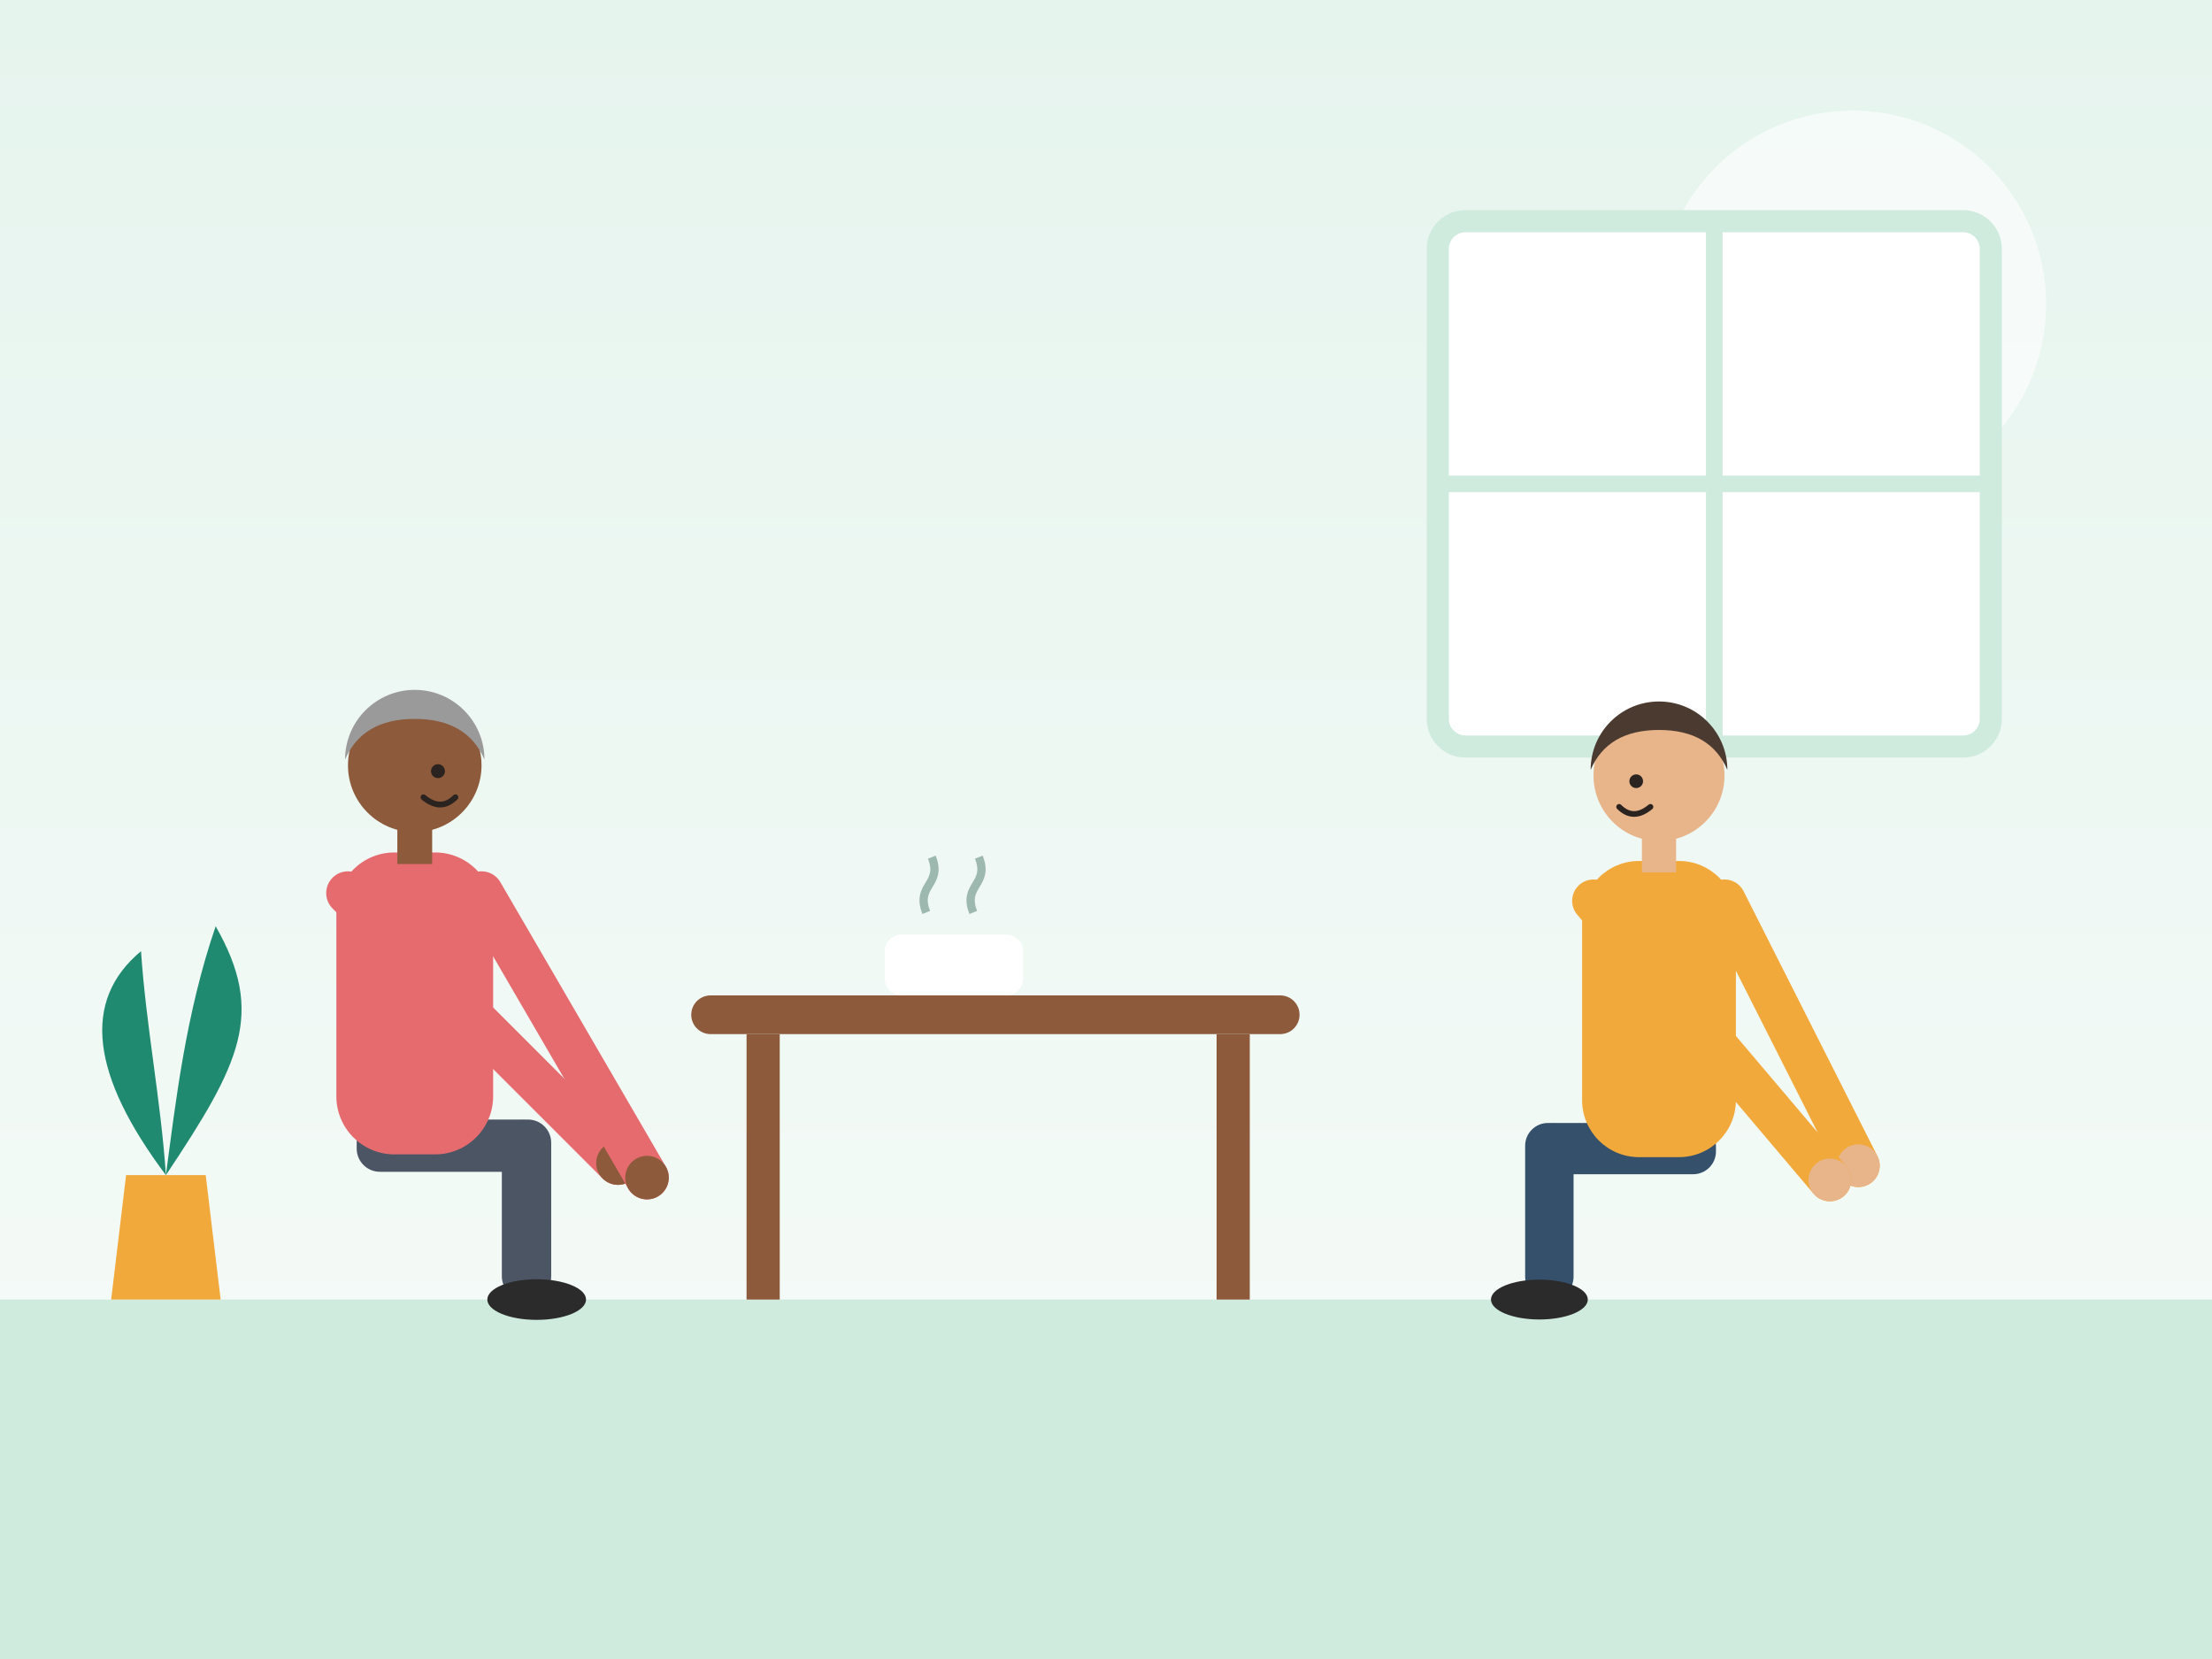
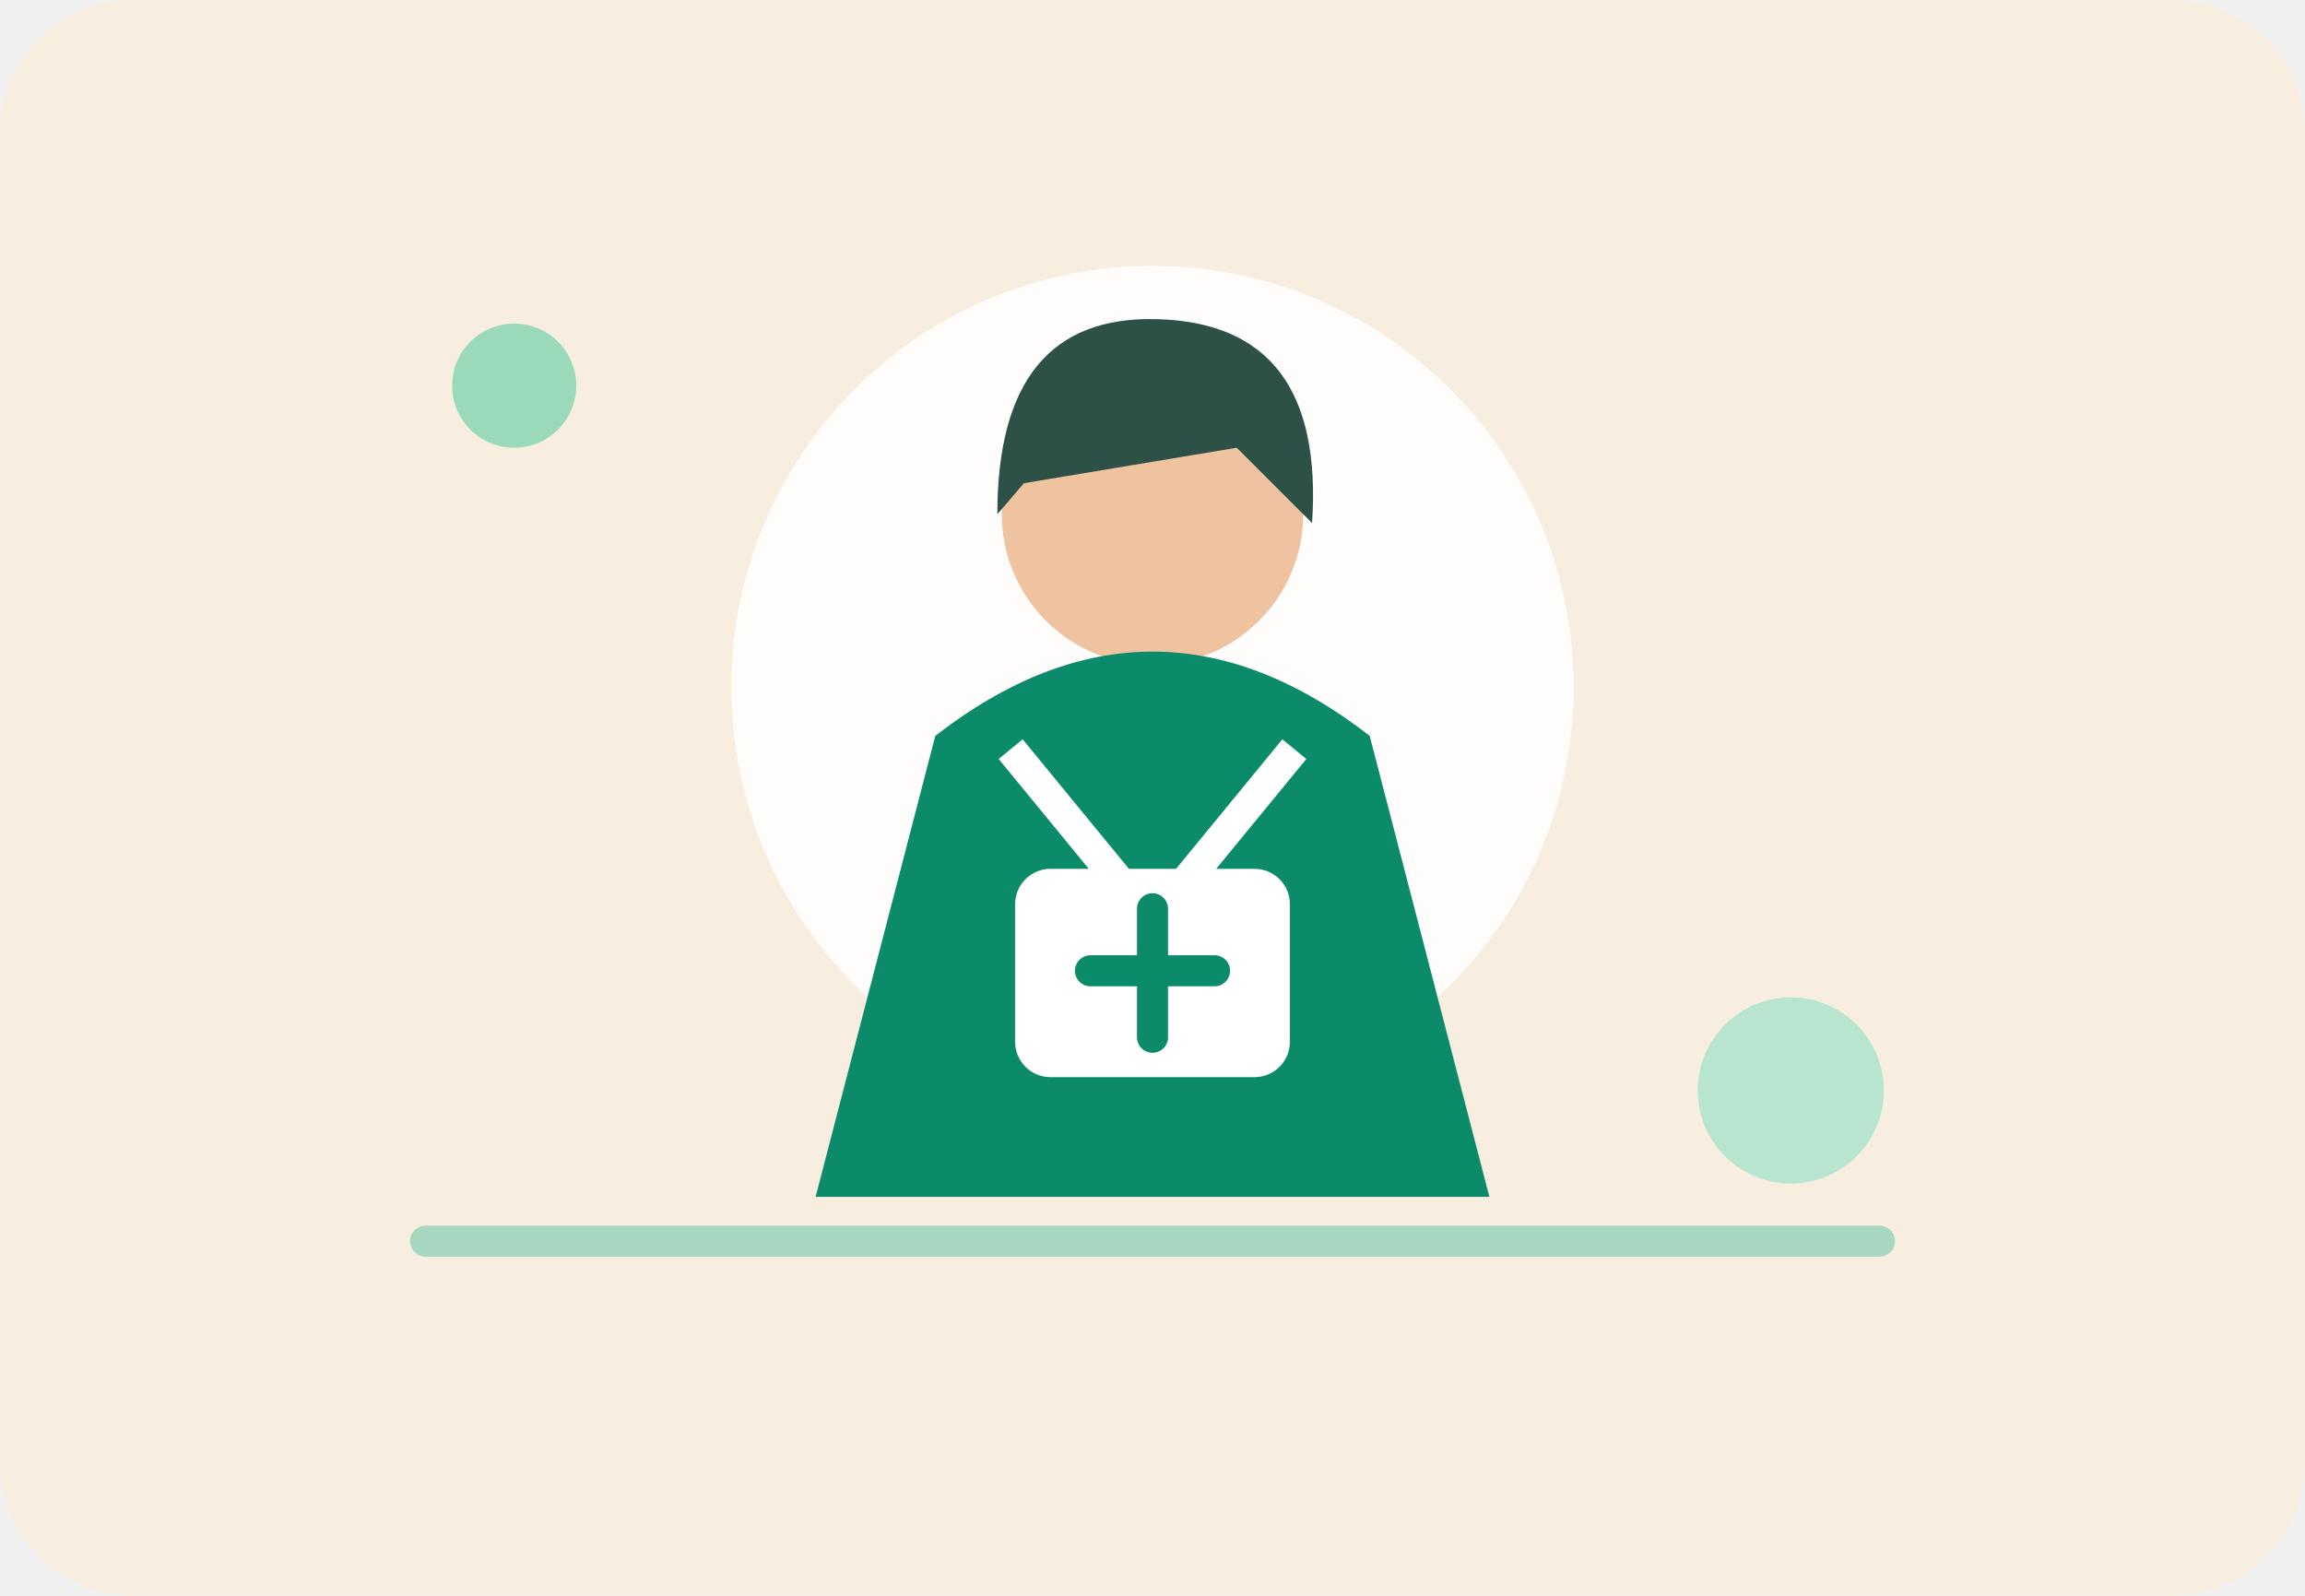
- <svg xmlns="http://www.w3.org/2000/svg" viewBox="0 0 800 600" role="img">
-   <defs>
-     <linearGradient id="g" x1="0" y1="0" x2="0" y2="1">
-       <stop offset="0" stop-color="#E6F4EE" />
-       <stop offset="1" stop-color="#F7FCF9" />
-     </linearGradient>
-   </defs>
-   <rect width="800" height="600" fill="url(#g)" />
-   <circle cx="670" cy="110" r="70" fill="#FFFFFF" opacity=".6" />
-   <rect y="470" width="800" height="130" fill="#CFEBDD" />
-   <rect x="520" y="80" width="200" height="190" rx="10" fill="#fff" stroke="#CFEBDD" stroke-width="8" />
-   <path d="M620.0 80v190M520 175.0h200" stroke="#CFEBDD" stroke-width="6" />
-   <rect x="250" y="360" width="220" height="14" rx="7" fill="#8D5A3B" />
-   <rect x="270" y="374" width="12" height="96" fill="#8D5A3B" />
-   <rect x="440" y="374" width="12" height="96" fill="#8D5A3B" />
-   <rect x="320" y="338" width="50" height="22" rx="6" fill="#FFFFFF" />
-   <path d="M335 330c-4 -10 6 -10 2 -20M352 330c-4 -10 6 -10 2 -20" stroke="#9db8af" stroke-width="3" fill="none" />
-   <g transform="translate(150 470) scale(1.05 1.05)">
-     <rect x="-20" y="-62" width="64" height="18" rx="8" fill="#4b5563" />
-     <rect x="30" y="-62" width="17" height="62" rx="8" fill="#4b5563" />
-     <ellipse cx="42" cy="0" rx="17" ry="7" fill="#2b2b2b" />
-     <g transform="translate(0 38)">
-       <rect x="-27" y="-192" width="54" height="104" rx="20" fill="#E56B6F" />
-       <rect x="-6" y="-204" width="12" height="16" fill="#8D5A3B" />
-       <path d="M-23 -178 L70 -85" stroke="#E56B6F" stroke-width="15" stroke-linecap="round" fill="none" />
-       <circle cx="70" cy="-85" r="7.5" fill="#8D5A3B" />
-       <path d="M23 -178 L80 -80" stroke="#E56B6F" stroke-width="15" stroke-linecap="round" fill="none" />
-       <circle cx="80" cy="-80" r="7.5" fill="#8D5A3B" />
-       <circle cx="0" cy="-222" r="23" fill="#8D5A3B" />
-       <path d="M-24 -224 a24 24 0 0 1 48 0 q-6 -14 -24 -14 q-18 0 -24 14z" fill="#9a9a9a" />
-       <circle cx="8" cy="-220" r="2.4" fill="#2b2320" />
-       <path d="M3 -211q6 5 11 0" stroke="#2b2320" stroke-width="2" fill="none" stroke-linecap="round" />
-     </g>
-   </g>
-   <rect x="130" y="360" width="90" height="12" fill="none" />
-   <g transform="translate(600 470) scale(-1.03 1.03)">
-     <rect x="-20" y="-62" width="64" height="18" rx="8" fill="#35506b" />
-     <rect x="30" y="-62" width="17" height="62" rx="8" fill="#35506b" />
-     <ellipse cx="42" cy="0" rx="17" ry="7" fill="#2b2b2b" />
-     <g transform="translate(0 38)">
-       <rect x="-27" y="-192" width="54" height="104" rx="20" fill="#F2A93B" />
-       <rect x="-6" y="-204" width="12" height="16" fill="#E8B48A" />
-       <path d="M-23 -178 L-70 -85" stroke="#F2A93B" stroke-width="15" stroke-linecap="round" fill="none" />
-       <circle cx="-70" cy="-85" r="7.5" fill="#E8B48A" />
-       <path d="M23 -178 L-60 -80" stroke="#F2A93B" stroke-width="15" stroke-linecap="round" fill="none" />
-       <circle cx="-60" cy="-80" r="7.5" fill="#E8B48A" />
-       <circle cx="0" cy="-222" r="23" fill="#E8B48A" />
-       <path d="M-24 -224 a24 24 0 0 1 48 0 q-6 -14 -24 -14 q-18 0 -24 14z" fill="#4a3a30" />
-       <circle cx="8" cy="-220" r="2.4" fill="#2b2320" />
-       <path d="M3 -211q6 5 11 0" stroke="#2b2320" stroke-width="2" fill="none" stroke-linecap="round" />
-     </g>
-   </g>
-   <g transform="translate(60 470) scale(0.9)">
-     <path d="M-22 0h44l-6 -50h-32z" fill="#F2A93B" />
-     <path d="M0 -50 C-30 -90 -34 -120 -10 -140 C-8 -110 -2 -80 0 -50z M0 -50 C30 -95 40 -115 20 -150 C8 -115 4 -80 0 -50z" fill="#1F8A70" />
-   </g>
+ <svg xmlns="http://www.w3.org/2000/svg" viewBox="0 0 520 360">
+   <rect width="520" height="360" rx="30" fill="#f8eee0" />
+   <circle cx="260" cy="155" r="95" fill="#fff" opacity=".9" />
+   <circle cx="260" cy="116" r="34" fill="#efc2a0" />
+   <path d="M225 116q0-45 36-44 38 1 35 46l-17-17-48 8z" fill="#2d5146" />
+   <path d="M211 166q49-38 98 0l27 104H184z" fill="#0b8b69" />
+   <path d="M228 169l32 39 32-39" fill="none" stroke="#fff" stroke-width="7" />
+   <rect x="229" y="196" width="62" height="47" rx="8" fill="#fff" />
+   <path d="M260 205v29M246 219h28" stroke="#0b8b69" stroke-width="7" stroke-linecap="round" />
+   <circle cx="116" cy="87" r="14" fill="#9ad9b9" />
+   <circle cx="404" cy="246" r="21" fill="#b8e5d0" />
+   <path d="M96 280h328" stroke="#a6d8c1" stroke-width="7" stroke-linecap="round" />
</svg>
